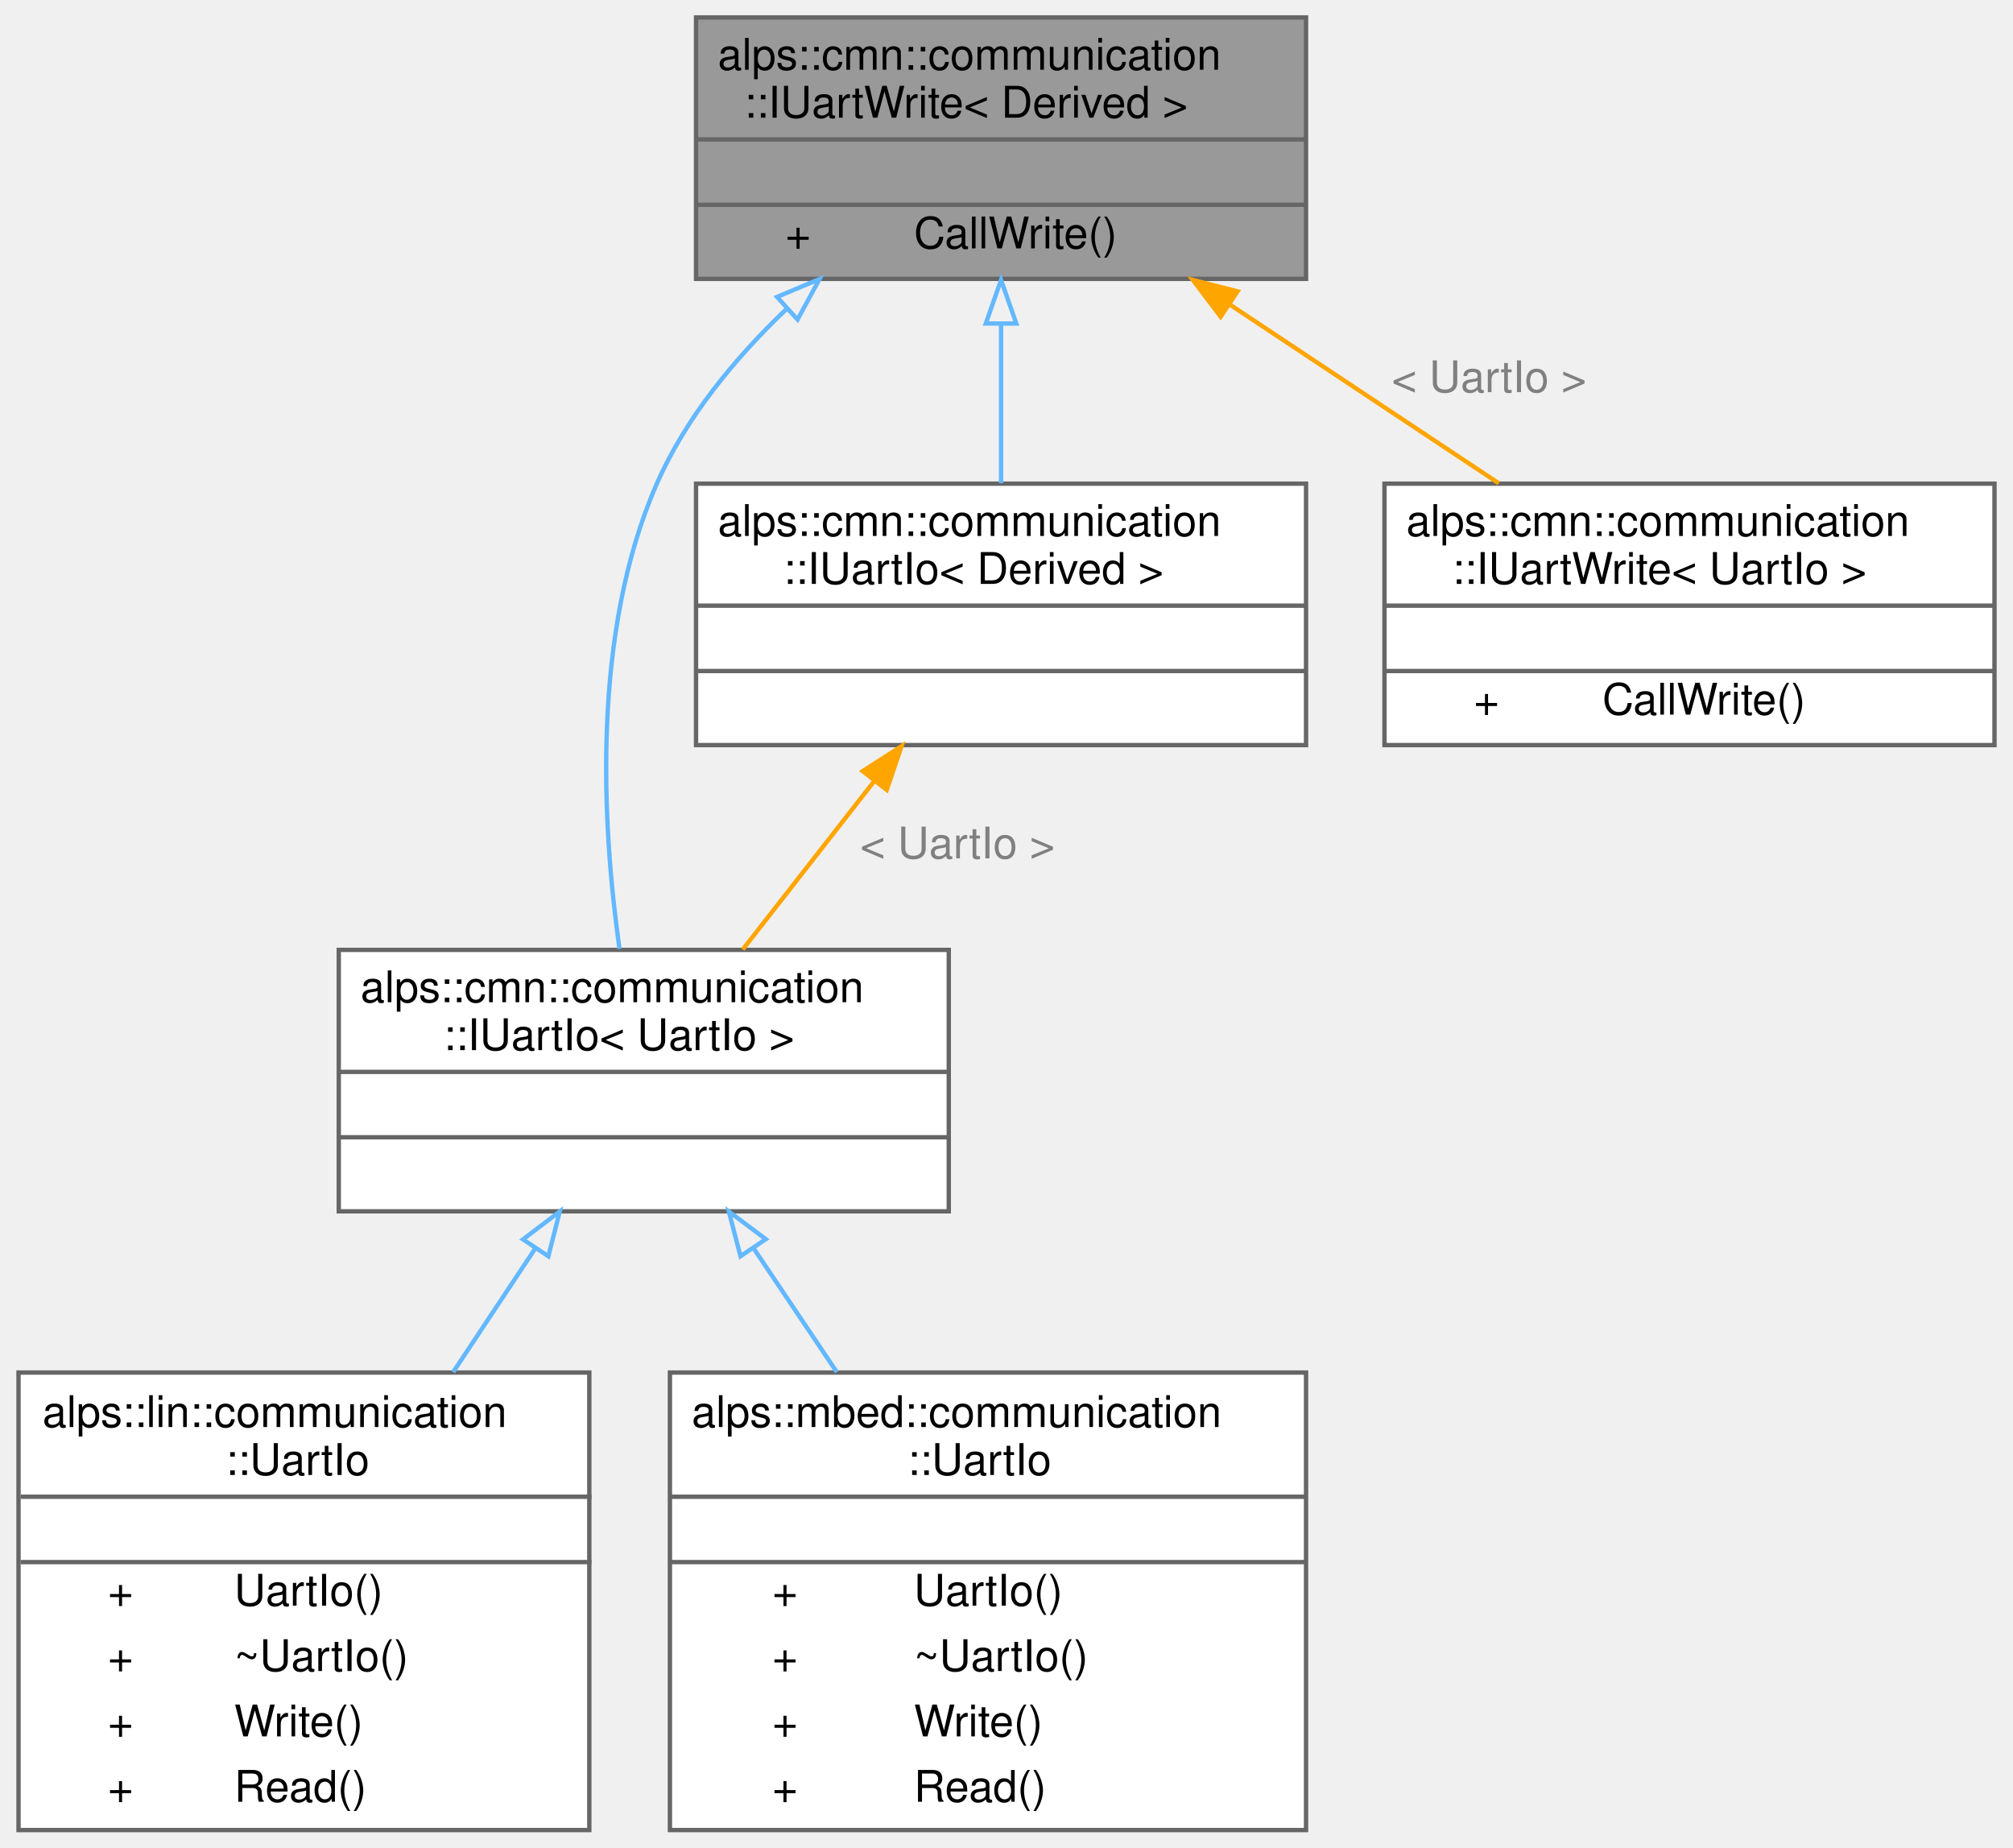
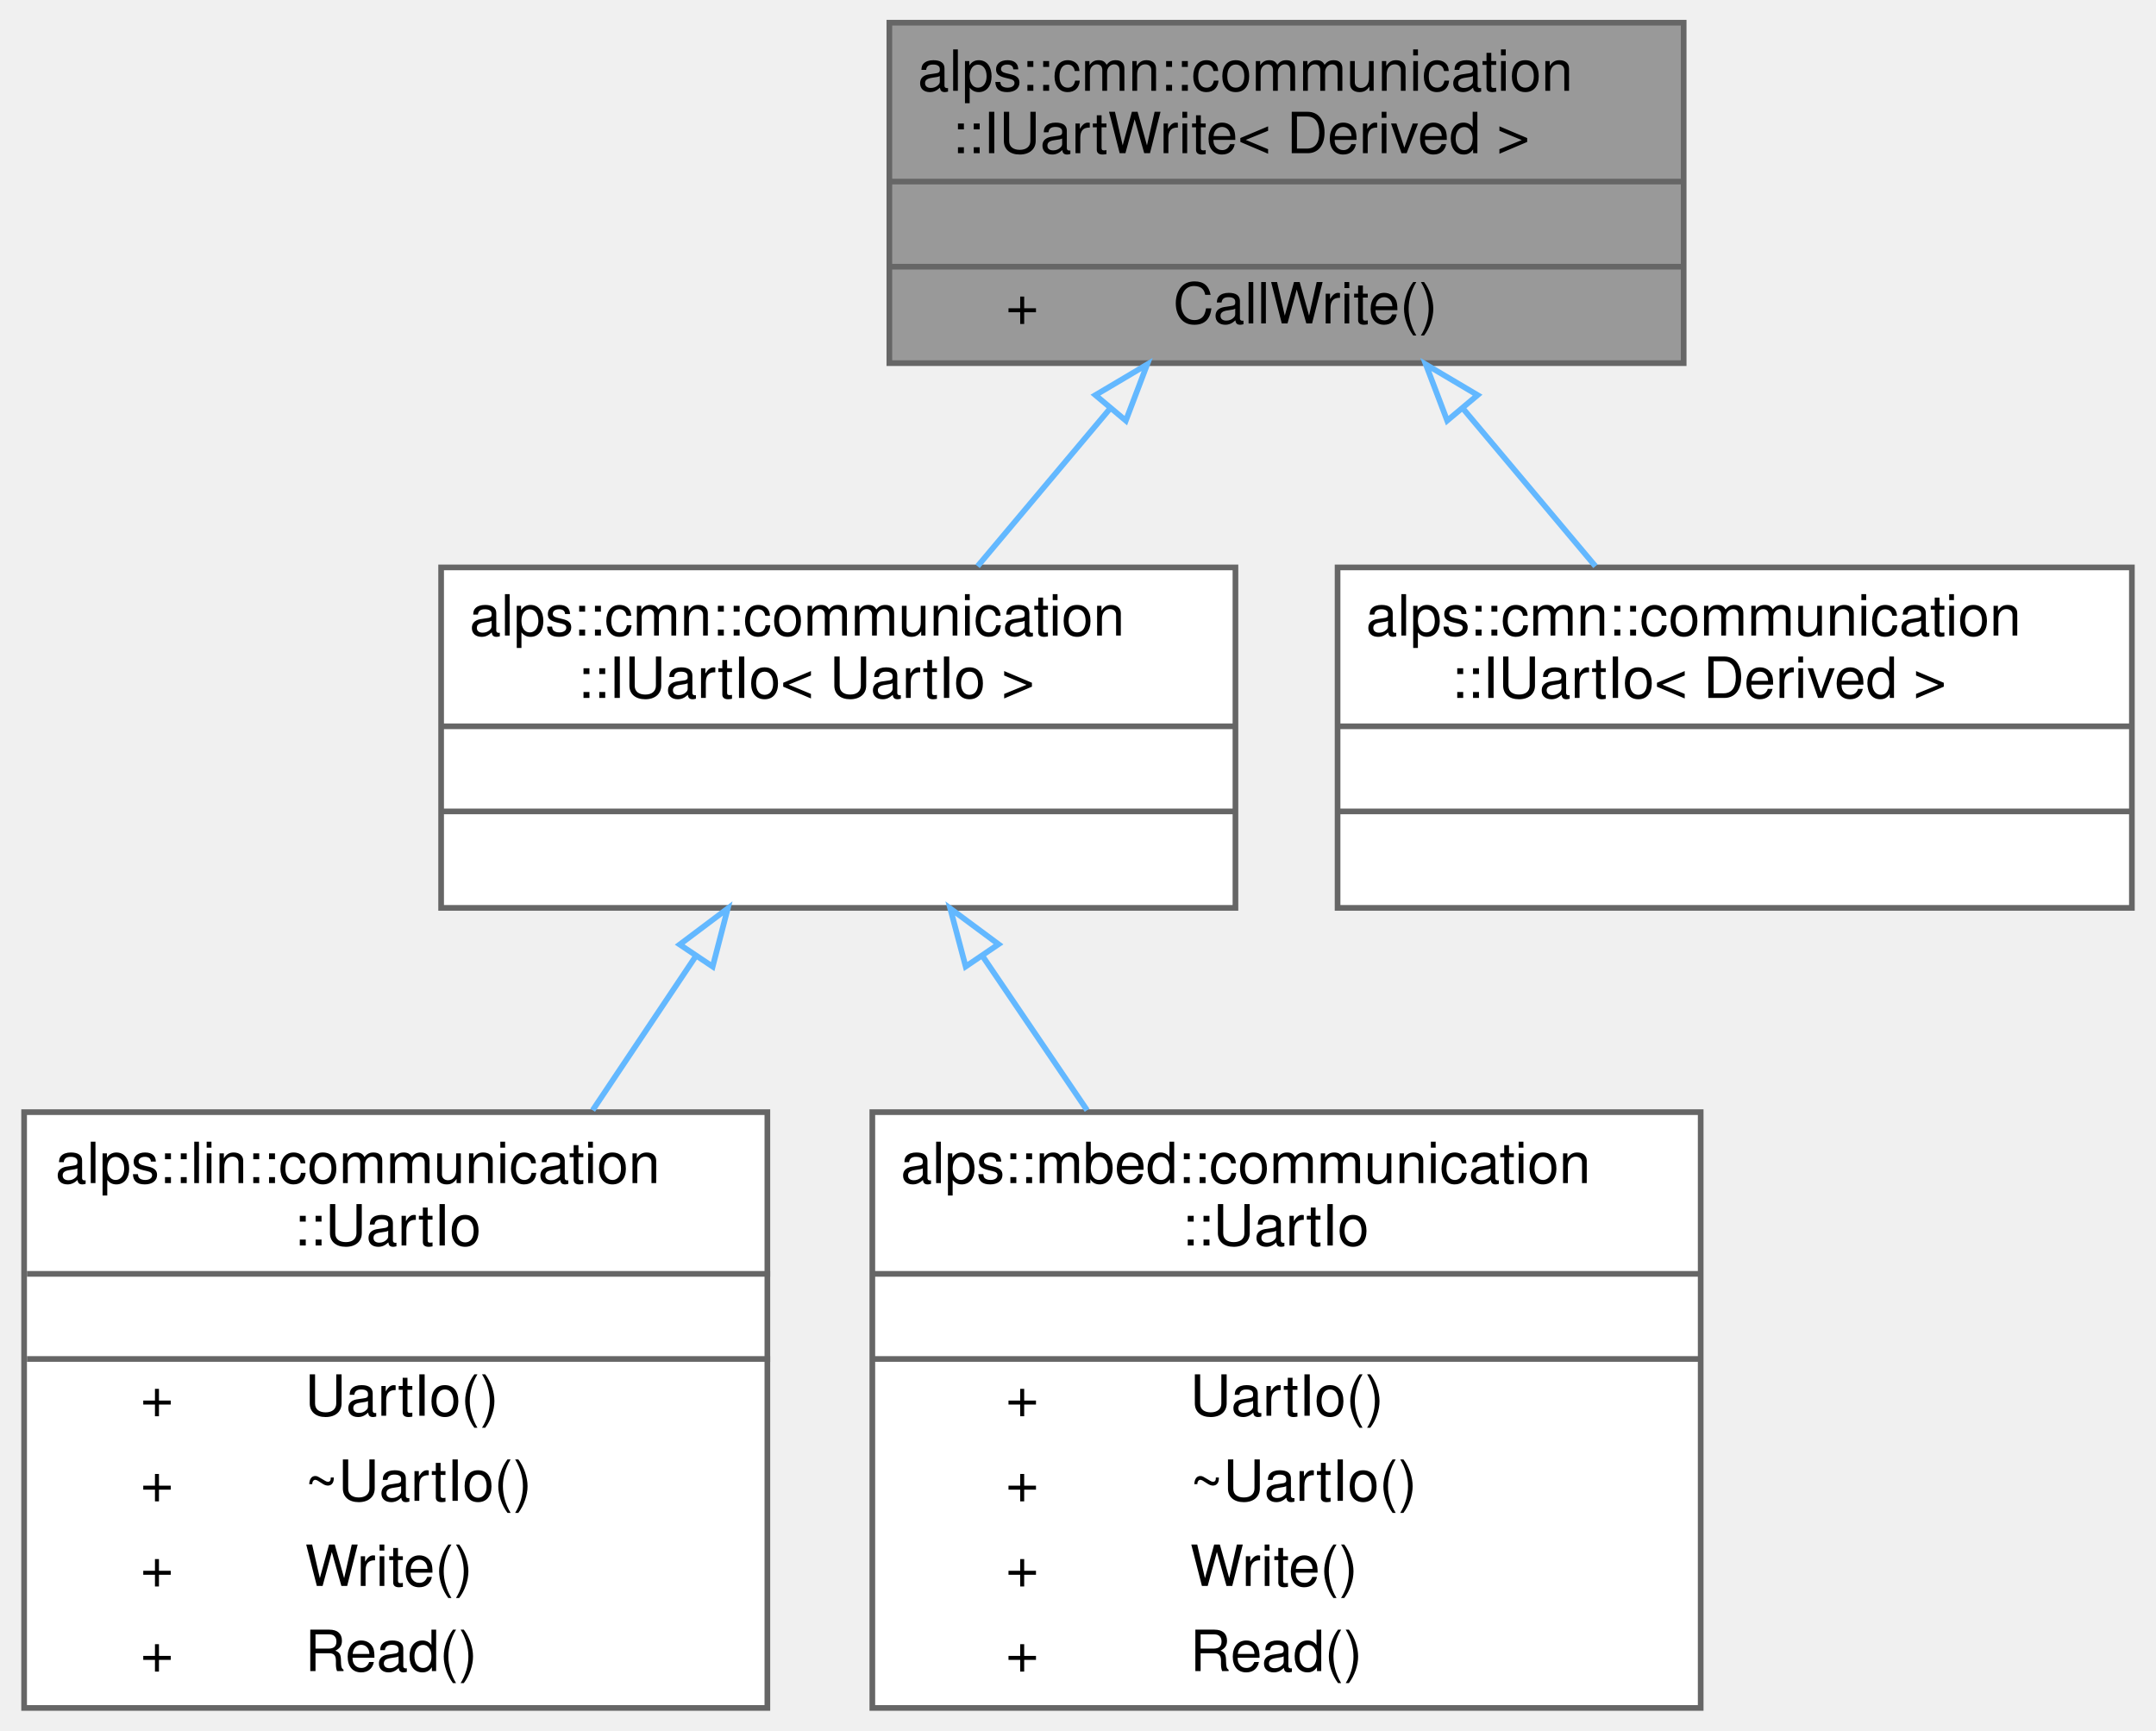
- <svg xmlns="http://www.w3.org/2000/svg" xmlns:xlink="http://www.w3.org/1999/xlink" width="462pt" height="424pt" viewBox="0.00 0.00 461.50 424.00">
-   <g id="graph0" class="graph" transform="scale(1 1) rotate(0) translate(4 420)">
+ <svg xmlns="http://www.w3.org/2000/svg" xmlns:xlink="http://www.w3.org/1999/xlink" width="380pt" height="305pt" viewBox="0.00 0.00 379.50 305.00">
+   <g id="graph0" class="graph" transform="scale(1 1) rotate(0) translate(4 301)">
    <g id="node1" class="node">
      <g id="a_node1">
        <a xlink:title="Uart書き込みのインターフェース">
-           <polygon fill="#999999" stroke="transparent" points="295.5,-416 155.5,-416 155.5,-356 295.5,-356 295.5,-416" />
-           <text text-anchor="start" x="160.5" y="-404" font-family="Helvetica,sans-Serif" font-size="10.00">alps::cmn::communication</text>
-           <text text-anchor="start" x="166.5" y="-393" font-family="Helvetica,sans-Serif" font-size="10.00">::IUartWrite&lt; Derived &gt;</text>
-           <text text-anchor="start" x="222" y="-378" font-family="Helvetica,sans-Serif" font-size="10.00"> </text>
-           <text text-anchor="start" x="176" y="-363" font-family="Helvetica,sans-Serif" font-size="10.00">+</text>
-           <text text-anchor="start" x="205.5" y="-363" font-family="Helvetica,sans-Serif" font-size="10.00">CallWrite()</text>
-           <polygon fill="#666666" stroke="#666666" points="155.5,-388 155.5,-388 295.5,-388 295.5,-388 155.5,-388" />
-           <polygon fill="#666666" stroke="#666666" points="155.5,-373 155.5,-373 295.5,-373 295.5,-373 155.5,-373" />
-           <polygon fill="none" stroke="#666666" points="155.5,-356 155.5,-416 295.5,-416 295.5,-356 155.5,-356" />
+           <polygon fill="#999999" stroke="transparent" points="292.5,-297 152.5,-297 152.5,-237 292.5,-237 292.5,-297" />
+           <text text-anchor="start" x="157.5" y="-285" font-family="Helvetica,sans-Serif" font-size="10.00">alps::cmn::communication</text>
+           <text text-anchor="start" x="163.5" y="-274" font-family="Helvetica,sans-Serif" font-size="10.00">::IUartWrite&lt; Derived &gt;</text>
+           <text text-anchor="start" x="219" y="-259" font-family="Helvetica,sans-Serif" font-size="10.00"> </text>
+           <text text-anchor="start" x="173" y="-244" font-family="Helvetica,sans-Serif" font-size="10.00">+</text>
+           <text text-anchor="start" x="202.5" y="-244" font-family="Helvetica,sans-Serif" font-size="10.00">CallWrite()</text>
+           <polygon fill="#666666" stroke="#666666" points="152.5,-269 152.5,-269 292.5,-269 292.5,-269 152.5,-269" />
+           <polygon fill="#666666" stroke="#666666" points="152.5,-254 152.5,-254 292.5,-254 292.5,-254 152.5,-254" />
+           <polygon fill="none" stroke="#666666" points="152.5,-237 152.5,-297 292.5,-297 292.5,-237 152.5,-237" />
        </a>
      </g>
    </g>
    <g id="node2" class="node">
      <g id="a_node2">
        <a xlink:href="classalps_1_1cmn_1_1communication_1_1_i_uart_io.html" target="_top" xlink:title=" ">
-           <polygon fill="white" stroke="transparent" points="213.5,-202 73.5,-202 73.5,-142 213.5,-142 213.5,-202" />
-           <text text-anchor="start" x="78.5" y="-190" font-family="Helvetica,sans-Serif" font-size="10.00">alps::cmn::communication</text>
-           <text text-anchor="start" x="97.5" y="-179" font-family="Helvetica,sans-Serif" font-size="10.00">::IUartIo&lt; UartIo &gt;</text>
-           <text text-anchor="start" x="140" y="-164" font-family="Helvetica,sans-Serif" font-size="10.00"> </text>
-           <text text-anchor="start" x="140" y="-149" font-family="Helvetica,sans-Serif" font-size="10.00"> </text>
-           <polygon fill="#666666" stroke="#666666" points="73.5,-174 73.5,-174 213.5,-174 213.5,-174 73.5,-174" />
-           <polygon fill="#666666" stroke="#666666" points="73.5,-159 73.5,-159 213.5,-159 213.5,-159 73.5,-159" />
-           <polygon fill="none" stroke="#666666" points="73.5,-142 73.5,-202 213.5,-202 213.5,-142 73.5,-142" />
+           <polygon fill="white" stroke="transparent" points="213.5,-201 73.5,-201 73.5,-141 213.5,-141 213.5,-201" />
+           <text text-anchor="start" x="78.5" y="-189" font-family="Helvetica,sans-Serif" font-size="10.00">alps::cmn::communication</text>
+           <text text-anchor="start" x="97.5" y="-178" font-family="Helvetica,sans-Serif" font-size="10.00">::IUartIo&lt; UartIo &gt;</text>
+           <text text-anchor="start" x="140" y="-163" font-family="Helvetica,sans-Serif" font-size="10.00"> </text>
+           <text text-anchor="start" x="140" y="-148" font-family="Helvetica,sans-Serif" font-size="10.00"> </text>
+           <polygon fill="#666666" stroke="#666666" points="73.5,-173 73.5,-173 213.5,-173 213.5,-173 73.5,-173" />
+           <polygon fill="#666666" stroke="#666666" points="73.5,-158 73.5,-158 213.5,-158 213.5,-158 73.5,-158" />
+           <polygon fill="none" stroke="#666666" points="73.5,-141 73.5,-201 213.5,-201 213.5,-141 73.5,-141" />
        </a>
      </g>
    </g>
    <g id="edge1" class="edge">
-       <path fill="none" stroke="#63b8ff" d="M176.35,-349.17C164.39,-337.78 153.15,-324.15 146.5,-309 131.46,-274.72 133.9,-230.76 137.93,-202.24" />
-       <polygon fill="none" stroke="#63b8ff" points="174.09,-351.85 183.85,-355.97 178.79,-346.66 174.09,-351.85" />
+       <path fill="none" stroke="#63b8ff" d="M191.29,-228.87C183.57,-219.68 175.4,-209.96 168.05,-201.21" />
+       <polygon fill="none" stroke="#63b8ff" points="188.82,-231.37 197.94,-236.77 194.18,-226.87 188.82,-231.37" />
    </g>
    <g id="node5" class="node">
      <g id="a_node5">
        <a xlink:href="classalps_1_1cmn_1_1communication_1_1_i_uart_io.html" target="_top" xlink:title="Uart通信IOのインターフェース">
-           <polygon fill="white" stroke="transparent" points="295.5,-309 155.5,-309 155.5,-249 295.5,-249 295.5,-309" />
-           <text text-anchor="start" x="160.5" y="-297" font-family="Helvetica,sans-Serif" font-size="10.00">alps::cmn::communication</text>
-           <text text-anchor="start" x="175.5" y="-286" font-family="Helvetica,sans-Serif" font-size="10.00">::IUartIo&lt; Derived &gt;</text>
-           <text text-anchor="start" x="222" y="-271" font-family="Helvetica,sans-Serif" font-size="10.00"> </text>
-           <text text-anchor="start" x="222" y="-256" font-family="Helvetica,sans-Serif" font-size="10.00"> </text>
-           <polygon fill="#666666" stroke="#666666" points="155.5,-281 155.5,-281 295.5,-281 295.5,-281 155.5,-281" />
-           <polygon fill="#666666" stroke="#666666" points="155.5,-266 155.5,-266 295.5,-266 295.5,-266 155.5,-266" />
-           <polygon fill="none" stroke="#666666" points="155.5,-249 155.5,-309 295.5,-309 295.5,-249 155.5,-249" />
+           <polygon fill="white" stroke="transparent" points="371.5,-201 231.5,-201 231.5,-141 371.5,-141 371.5,-201" />
+           <text text-anchor="start" x="236.5" y="-189" font-family="Helvetica,sans-Serif" font-size="10.00">alps::cmn::communication</text>
+           <text text-anchor="start" x="251.5" y="-178" font-family="Helvetica,sans-Serif" font-size="10.00">::IUartIo&lt; Derived &gt;</text>
+           <text text-anchor="start" x="298" y="-163" font-family="Helvetica,sans-Serif" font-size="10.00"> </text>
+           <text text-anchor="start" x="298" y="-148" font-family="Helvetica,sans-Serif" font-size="10.00"> </text>
+           <polygon fill="#666666" stroke="#666666" points="231.5,-173 231.5,-173 371.5,-173 371.5,-173 231.5,-173" />
+           <polygon fill="#666666" stroke="#666666" points="231.5,-158 231.5,-158 371.5,-158 371.5,-158 231.5,-158" />
+           <polygon fill="none" stroke="#666666" points="231.5,-141 231.5,-201 371.5,-201 371.5,-141 231.5,-141" />
        </a>
      </g>
    </g>
    <g id="edge4" class="edge">
-       <path fill="none" stroke="#63b8ff" d="M225.5,-345.46C225.5,-333.39 225.5,-320.34 225.5,-309.09" />
-       <polygon fill="none" stroke="#63b8ff" points="222,-345.75 225.5,-355.75 229,-345.75 222,-345.75" />
-     </g>
-     <g id="node6" class="node">
-       <g id="a_node6">
-         <a xlink:href="classalps_1_1cmn_1_1communication_1_1_i_uart_write.html" target="_top" xlink:title=" ">
-           <polygon fill="white" stroke="transparent" points="453.5,-309 313.5,-309 313.5,-249 453.5,-249 453.5,-309" />
-           <text text-anchor="start" x="318.5" y="-297" font-family="Helvetica,sans-Serif" font-size="10.00">alps::cmn::communication</text>
-           <text text-anchor="start" x="329" y="-286" font-family="Helvetica,sans-Serif" font-size="10.00">::IUartWrite&lt; UartIo &gt;</text>
-           <text text-anchor="start" x="380" y="-271" font-family="Helvetica,sans-Serif" font-size="10.00"> </text>
-           <text text-anchor="start" x="334" y="-256" font-family="Helvetica,sans-Serif" font-size="10.00">+</text>
-           <text text-anchor="start" x="363.5" y="-256" font-family="Helvetica,sans-Serif" font-size="10.00">CallWrite()</text>
-           <polygon fill="#666666" stroke="#666666" points="313.5,-281 313.5,-281 453.5,-281 453.5,-281 313.5,-281" />
-           <polygon fill="#666666" stroke="#666666" points="313.5,-266 313.5,-266 453.5,-266 453.5,-266 313.5,-266" />
-           <polygon fill="none" stroke="#666666" points="313.5,-249 313.5,-309 453.5,-309 453.5,-249 313.5,-249" />
-         </a>
-       </g>
-     </g>
-     <g id="edge6" class="edge">
-       <path fill="none" stroke="orange" d="M277.92,-350.16C297.96,-336.85 320.58,-321.82 339.72,-309.09" />
-       <polygon fill="orange" stroke="orange" points="275.9,-347.3 269.51,-355.75 279.78,-353.13 275.9,-347.3" />
-       <text text-anchor="middle" x="337.5" y="-330" font-family="Helvetica,sans-Serif" font-size="10.00" fill="grey"> &lt; UartIo &gt;</text>
+       <path fill="none" stroke="#63b8ff" d="M253.71,-228.87C261.43,-219.68 269.6,-209.96 276.95,-201.21" />
+       <polygon fill="none" stroke="#63b8ff" points="250.82,-226.87 247.06,-236.77 256.18,-231.37 250.82,-226.87" />
    </g>
    <g id="node3" class="node">
      <g id="a_node3">
        <a xlink:href="classalps_1_1lin_1_1communication_1_1_uart_io.html" target="_top" xlink:title="Linux環境でのUart通信IOクラス">
          <polygon fill="white" stroke="transparent" points="131,-105 0,-105 0,0 131,0 131,-105" />
          <text text-anchor="start" x="5.5" y="-92.5" font-family="Helvetica,sans-Serif" font-size="10.00">alps::lin::communication</text>
          <text text-anchor="start" x="47.5" y="-81.5" font-family="Helvetica,sans-Serif" font-size="10.00">::UartIo</text>
          <text text-anchor="start" x="62.5" y="-66.5" font-family="Helvetica,sans-Serif" font-size="10.00"> </text>
          <text text-anchor="start" x="20.5" y="-51.5" font-family="Helvetica,sans-Serif" font-size="10.00">+</text>
          <text text-anchor="start" x="49.5" y="-51.5" font-family="Helvetica,sans-Serif" font-size="10.00">UartIo()</text>
          <text text-anchor="start" x="20.5" y="-36.5" font-family="Helvetica,sans-Serif" font-size="10.00">+</text>
          <text text-anchor="start" x="49.5" y="-36.5" font-family="Helvetica,sans-Serif" font-size="10.00">~UartIo()</text>
          <text text-anchor="start" x="20.5" y="-21.5" font-family="Helvetica,sans-Serif" font-size="10.00">+</text>
          <text text-anchor="start" x="49.5" y="-21.5" font-family="Helvetica,sans-Serif" font-size="10.00">Write()</text>
          <text text-anchor="start" x="20.5" y="-6.5" font-family="Helvetica,sans-Serif" font-size="10.00">+</text>
          <text text-anchor="start" x="49.5" y="-6.5" font-family="Helvetica,sans-Serif" font-size="10.00">Read()</text>
          <polygon fill="#666666" stroke="#666666" points="0.5,-76.5 0.5,-76.5 131.5,-76.5 131.5,-76.5 0.5,-76.5" />
          <polygon fill="#666666" stroke="#666666" points="0.5,-61.5 0.5,-61.5 131.5,-61.5 131.5,-61.5 0.5,-61.5" />
          <polygon fill="none" stroke="#666666" points="0,0 0,-105 131,-105 131,0 0,0" />
        </a>
      </g>
    </g>
    <g id="edge2" class="edge">
-       <path fill="none" stroke="#63b8ff" d="M118.64,-133.55C112.63,-124.5 106.11,-114.67 99.75,-105.1" />
-       <polygon fill="none" stroke="#63b8ff" points="115.77,-135.56 124.22,-141.96 121.6,-131.69 115.77,-135.56" />
+       <path fill="none" stroke="#63b8ff" d="M118.4,-132.51C112.6,-123.85 106.33,-114.49 100.21,-105.34" />
+       <polygon fill="none" stroke="#63b8ff" points="115.55,-134.54 124.02,-140.9 121.36,-130.65 115.55,-134.54" />
    </g>
    <g id="node4" class="node">
      <g id="a_node4">
        <a xlink:href="classalps_1_1mbed_1_1communication_1_1_uart_io.html" target="_top" xlink:title="mbedのUartシリアル通信IOクラス">
          <polygon fill="white" stroke="transparent" points="295.5,-105 149.5,-105 149.5,0 295.5,0 295.5,-105" />
          <text text-anchor="start" x="154.5" y="-92.5" font-family="Helvetica,sans-Serif" font-size="10.00">alps::mbed::communication</text>
          <text text-anchor="start" x="204" y="-81.5" font-family="Helvetica,sans-Serif" font-size="10.00">::UartIo</text>
          <text text-anchor="start" x="219" y="-66.5" font-family="Helvetica,sans-Serif" font-size="10.00"> </text>
          <text text-anchor="start" x="173" y="-51.5" font-family="Helvetica,sans-Serif" font-size="10.00">+</text>
          <text text-anchor="start" x="205.5" y="-51.5" font-family="Helvetica,sans-Serif" font-size="10.00">UartIo()</text>
          <text text-anchor="start" x="173" y="-36.5" font-family="Helvetica,sans-Serif" font-size="10.00">+</text>
          <text text-anchor="start" x="205.5" y="-36.5" font-family="Helvetica,sans-Serif" font-size="10.00">~UartIo()</text>
          <text text-anchor="start" x="173" y="-21.5" font-family="Helvetica,sans-Serif" font-size="10.00">+</text>
          <text text-anchor="start" x="205.5" y="-21.5" font-family="Helvetica,sans-Serif" font-size="10.00">Write()</text>
          <text text-anchor="start" x="173" y="-6.5" font-family="Helvetica,sans-Serif" font-size="10.00">+</text>
          <text text-anchor="start" x="205.5" y="-6.5" font-family="Helvetica,sans-Serif" font-size="10.00">Read()</text>
          <polygon fill="#666666" stroke="#666666" points="149.5,-76.5 149.5,-76.5 295.5,-76.5 295.5,-76.5 149.5,-76.5" />
          <polygon fill="#666666" stroke="#666666" points="149.5,-61.5 149.5,-61.5 295.5,-61.5 295.5,-61.5 149.5,-61.5" />
          <polygon fill="none" stroke="#666666" points="149.5,0 149.5,-105 295.5,-105 295.5,0 149.5,0" />
        </a>
      </g>
    </g>
    <g id="edge3" class="edge">
-       <path fill="none" stroke="#63b8ff" d="M168.68,-133.55C174.76,-124.5 181.37,-114.67 187.81,-105.1" />
-       <polygon fill="none" stroke="#63b8ff" points="165.7,-131.7 163.03,-141.96 171.51,-135.61 165.7,-131.7" />
-     </g>
-     <g id="edge5" class="edge">
-       <path fill="none" stroke="orange" d="M196.33,-240.65C186.43,-227.98 175.53,-214.02 166.22,-202.09" />
-       <polygon fill="orange" stroke="orange" points="193.74,-243.02 202.66,-248.75 199.26,-238.72 193.74,-243.02" />
-       <text text-anchor="middle" x="215.5" y="-223" font-family="Helvetica,sans-Serif" font-size="10.00" fill="grey"> &lt; UartIo &gt;</text>
+       <path fill="none" stroke="#63b8ff" d="M168.92,-132.51C174.79,-123.85 181.14,-114.49 187.35,-105.34" />
+       <polygon fill="none" stroke="#63b8ff" points="165.95,-130.66 163.23,-140.9 171.74,-134.59 165.95,-130.66" />
    </g>
  </g>
</svg>
